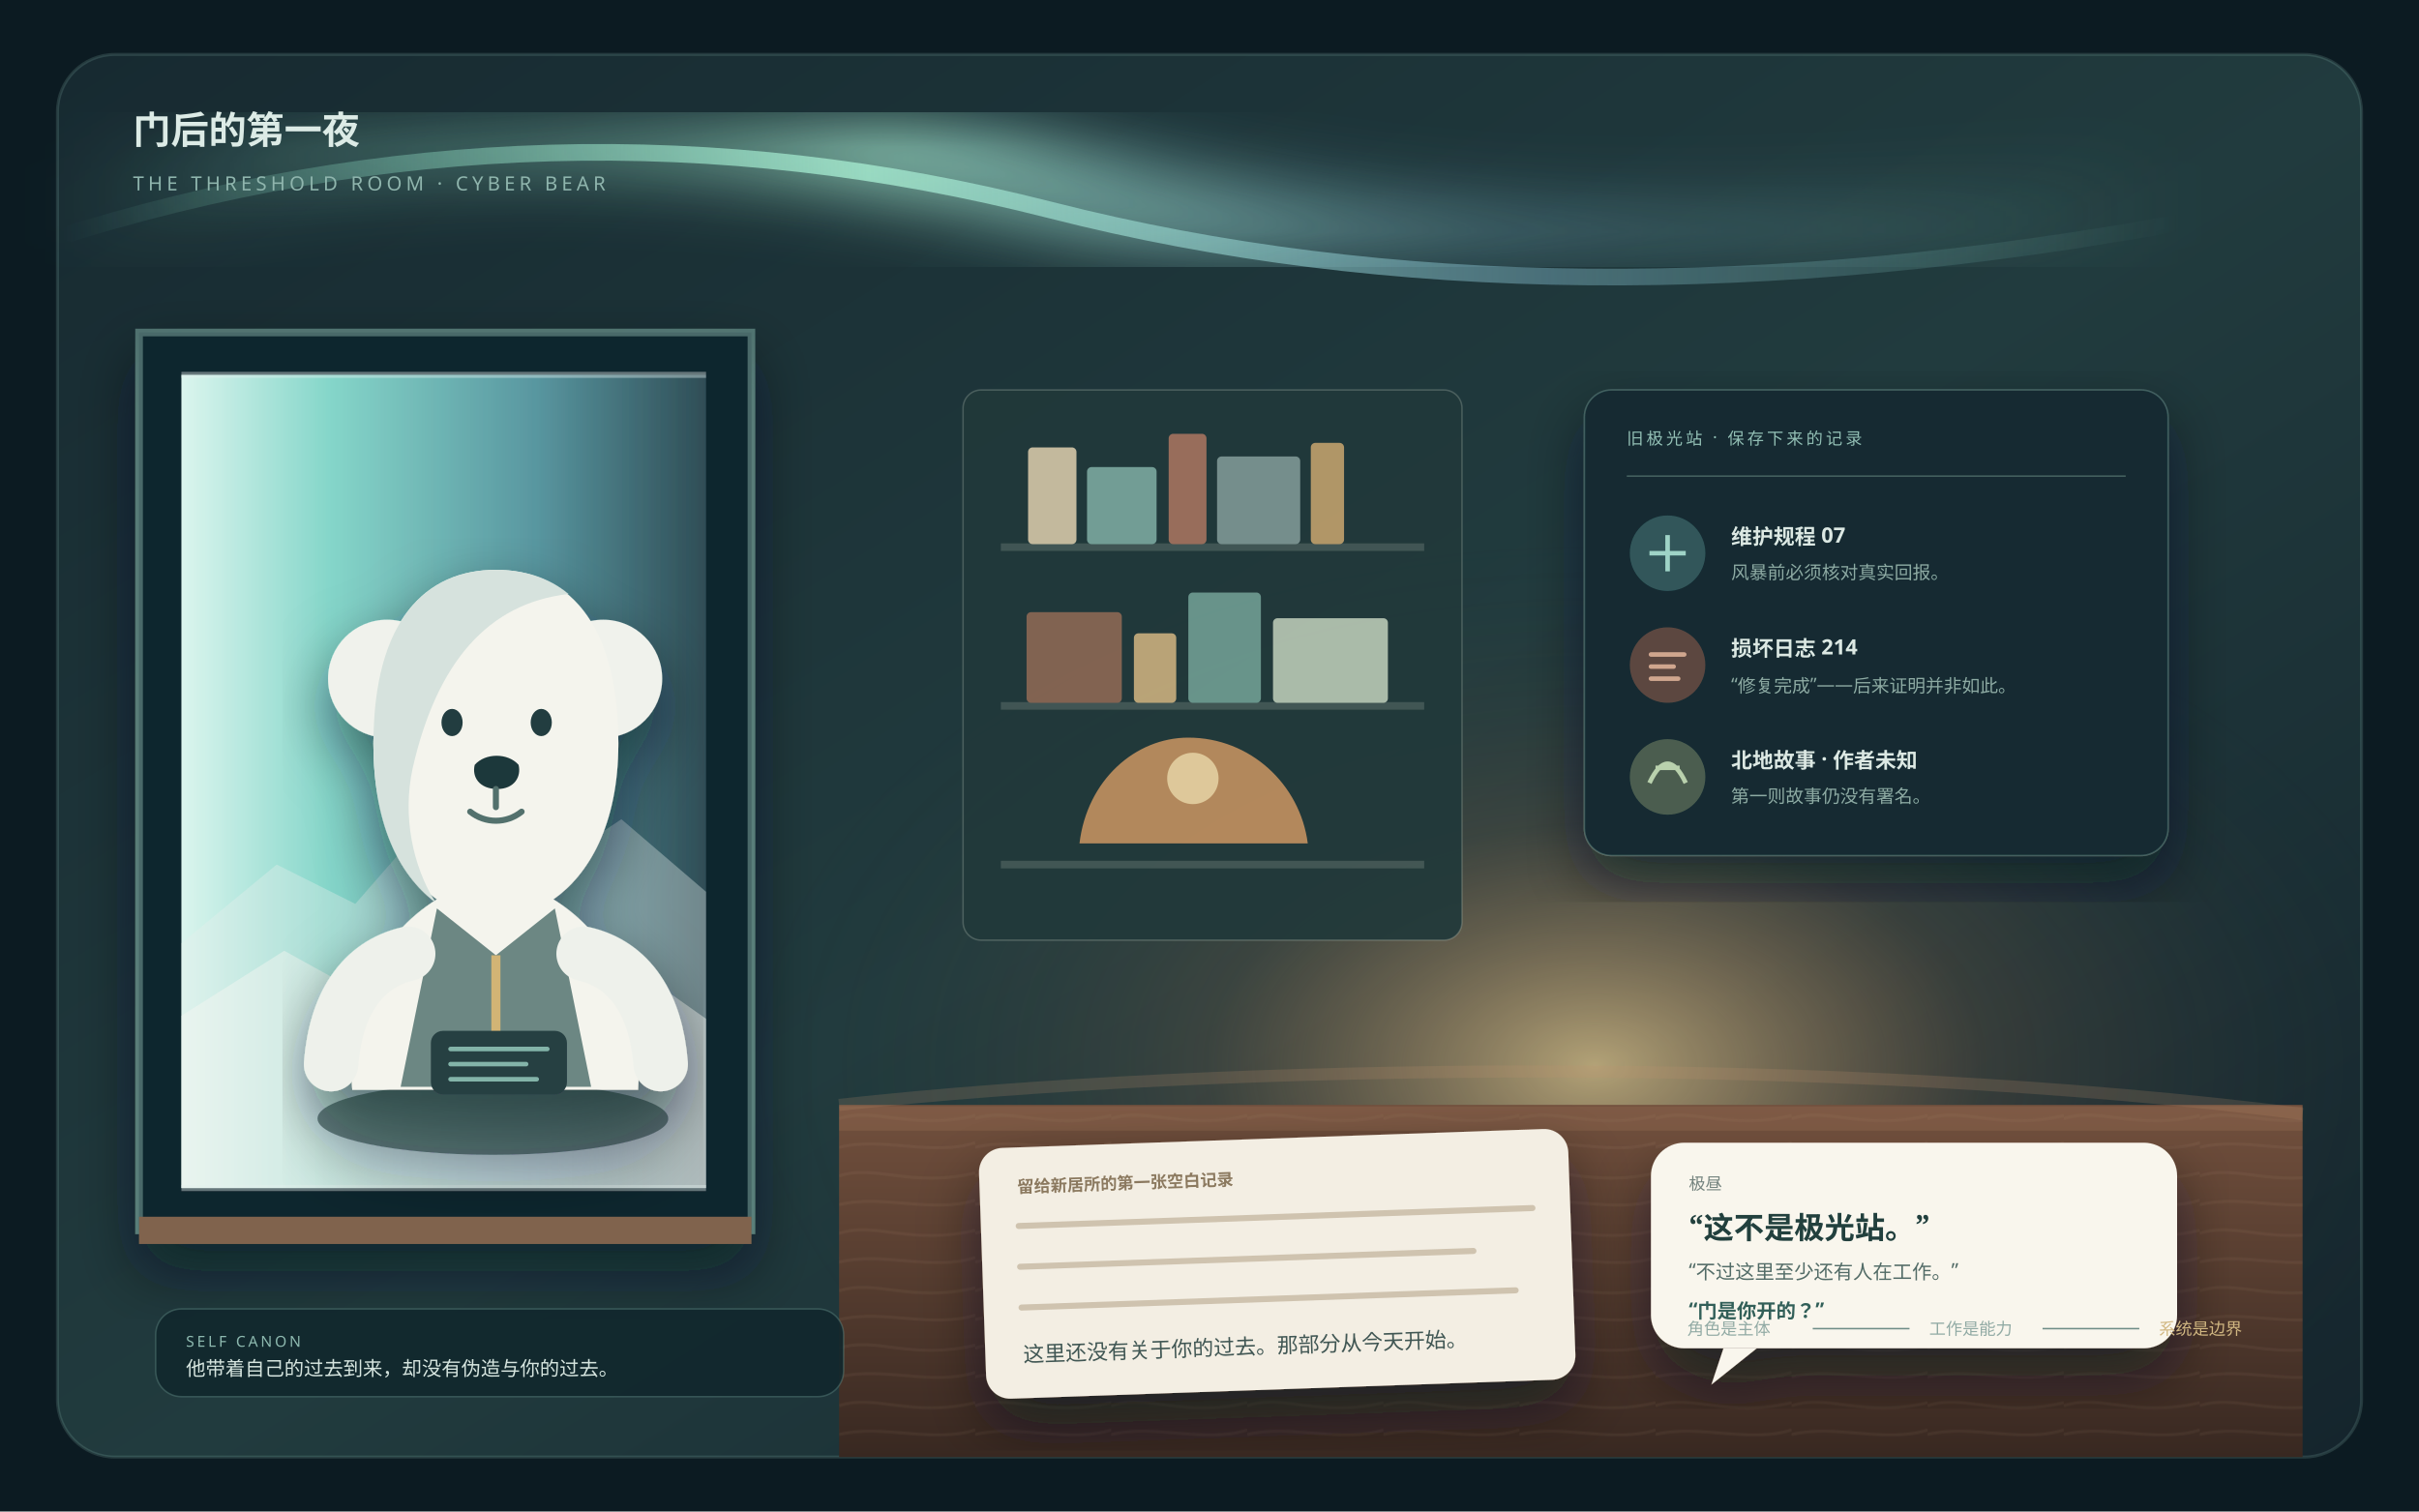
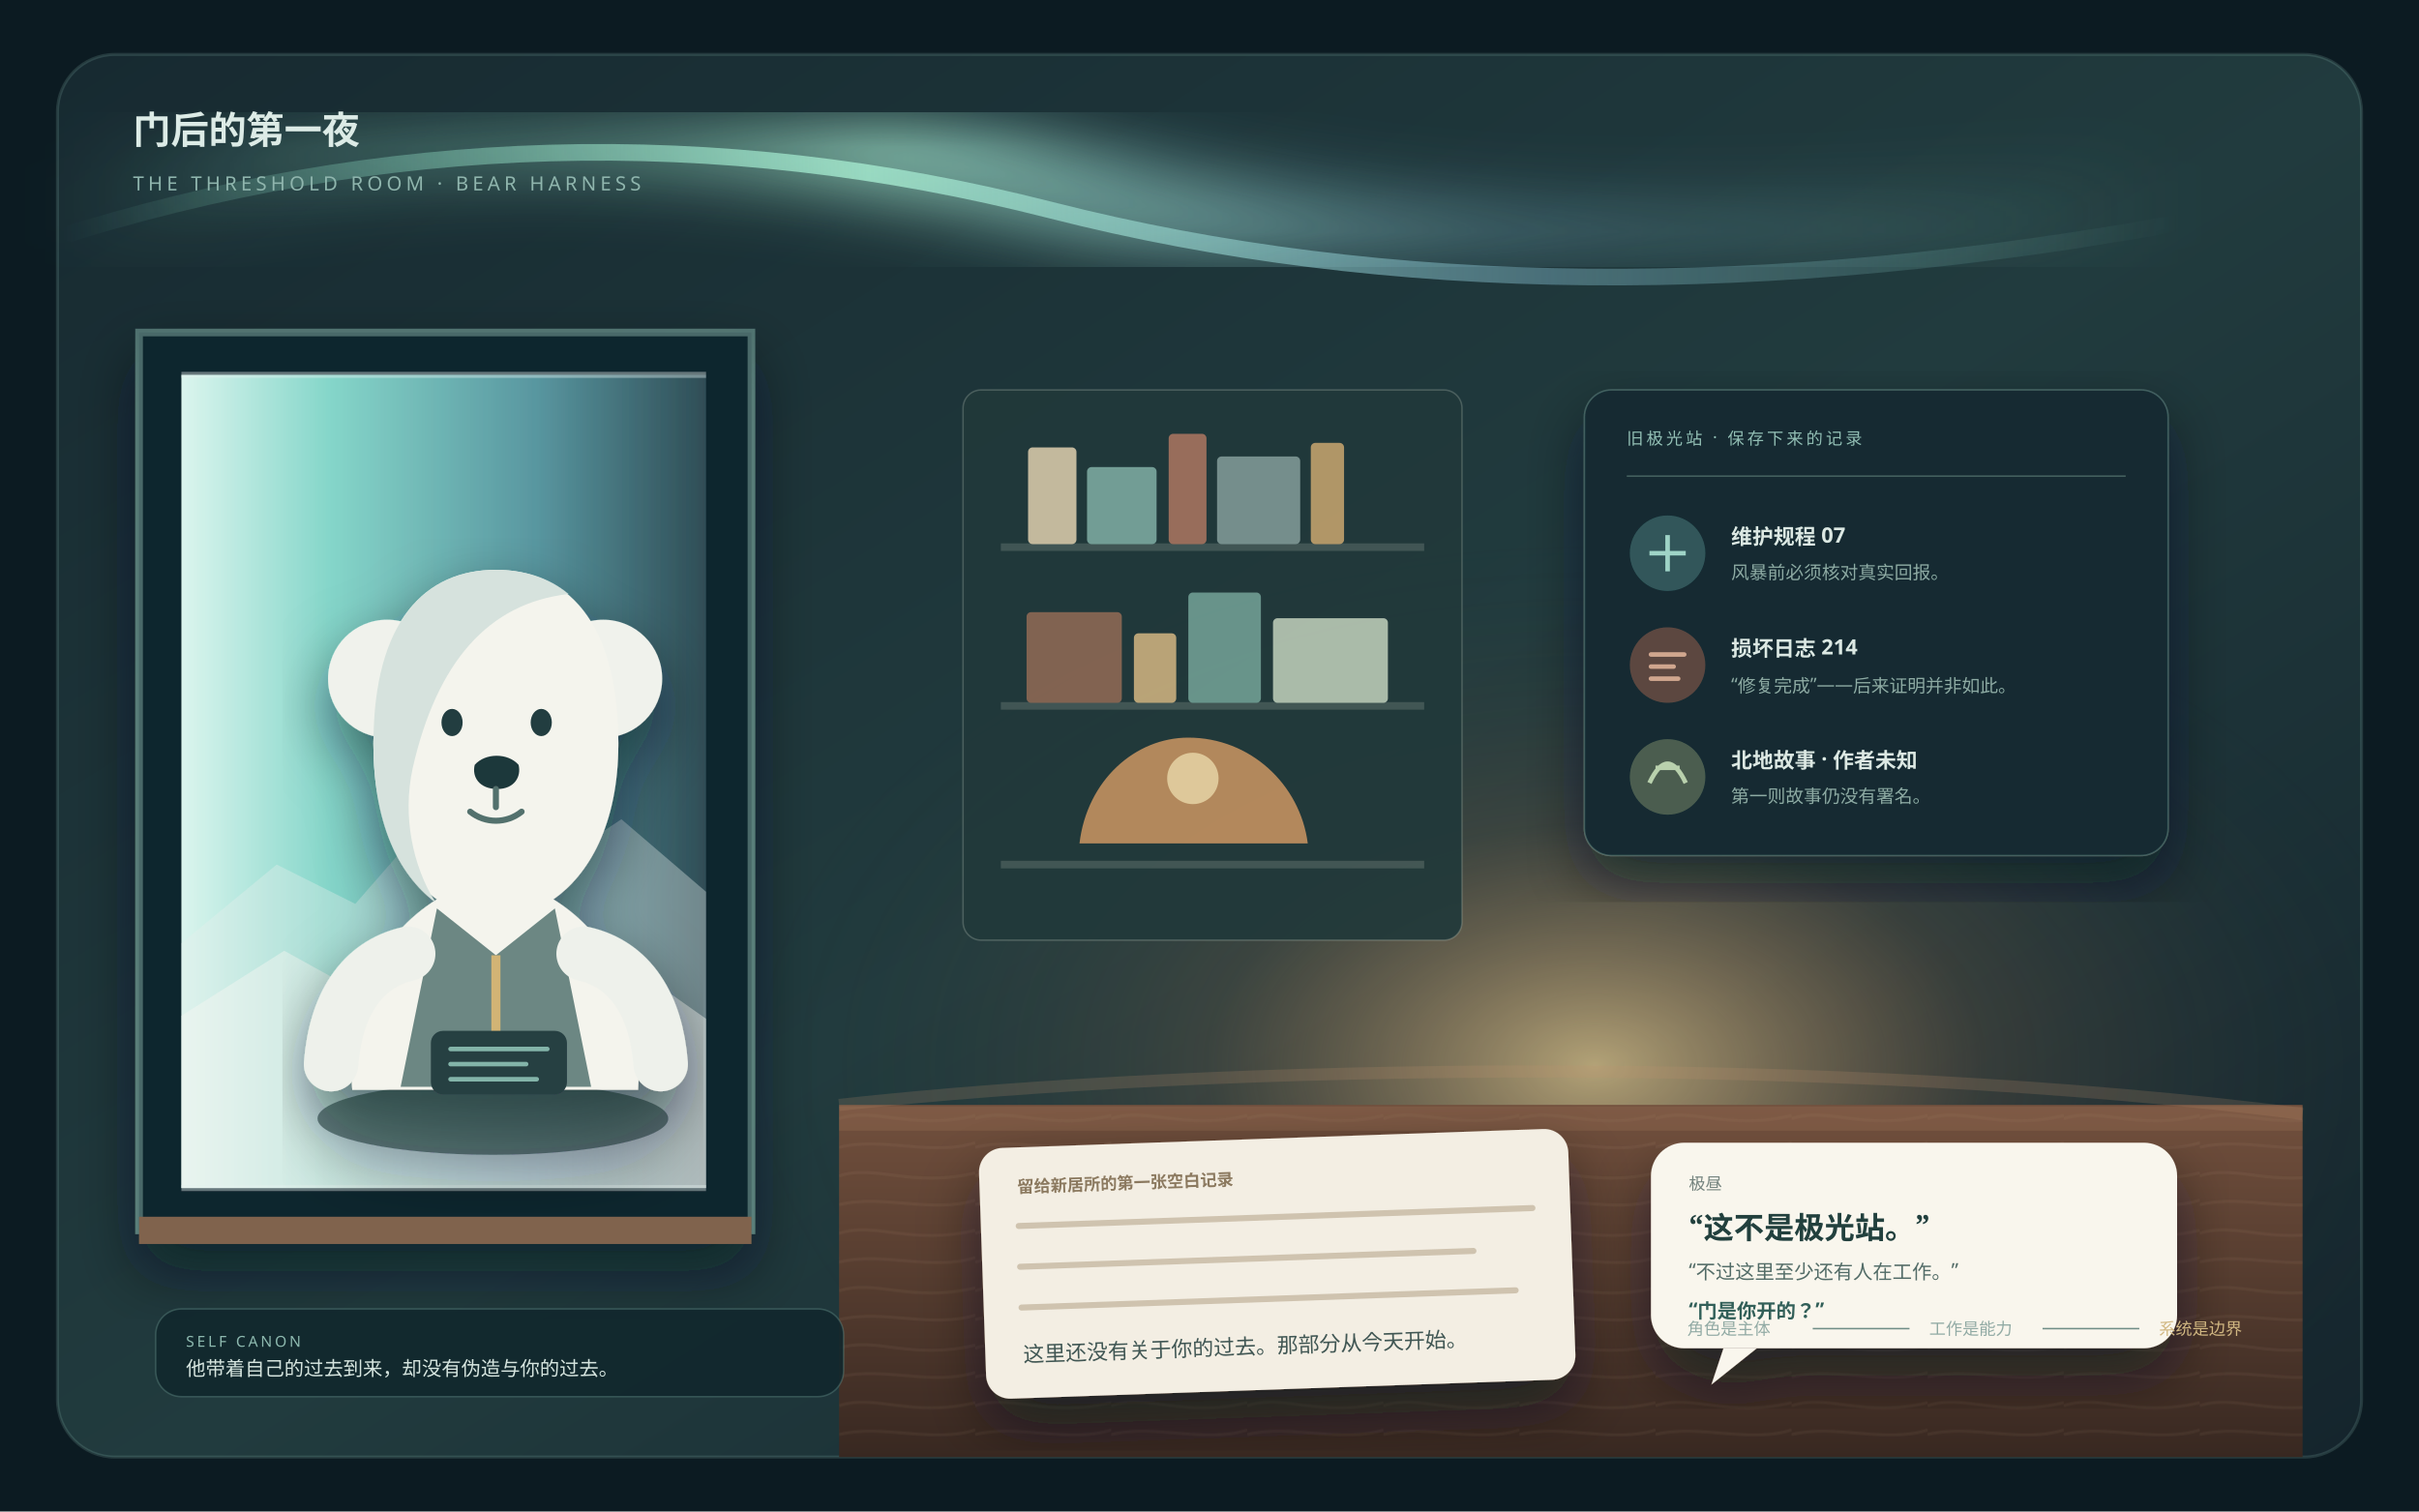
<svg xmlns="http://www.w3.org/2000/svg" width="1600" height="1000" viewBox="0 0 1600 1000" role="img" aria-labelledby="title desc">
  <defs>
    <linearGradient id="room" x1="0" y1="0" x2="1" y2="1">
      <stop stop-color="#172a31" />
      <stop offset=".52" stop-color="#213b3e" />
      <stop offset="1" stop-color="#15252d" />
    </linearGradient>
    <radialGradient id="hearth" cx="67%" cy="72%" r="38%">
      <stop stop-color="#e7c98d" stop-opacity=".74" />
      <stop offset=".45" stop-color="#b97c51" stop-opacity=".18" />
      <stop offset="1" stop-color="#13262d" stop-opacity="0" />
    </radialGradient>
    <linearGradient id="door" x1="0" y1="0" x2="1" y2="0">
      <stop stop-color="#dff7f0" />
      <stop offset=".28" stop-color="#7ed4c7" />
      <stop offset=".68" stop-color="#4b8b97" />
      <stop offset="1" stop-color="#1c3944" />
    </linearGradient>
    <linearGradient id="aurora" x1="0" y1="0" x2="1" y2="0">
      <stop stop-color="#88e0c6" stop-opacity="0" />
      <stop offset=".38" stop-color="#aaf0d4" stop-opacity=".9" />
      <stop offset=".7" stop-color="#86bfd1" stop-opacity=".45" />
      <stop offset="1" stop-color="#8fdcc8" stop-opacity="0" />
    </linearGradient>
    <linearGradient id="desk" x1="0" y1="0" x2="0" y2="1">
      <stop stop-color="#72503d" />
      <stop offset="1" stop-color="#382821" />
    </linearGradient>
    <filter id="soft">
      <feGaussianBlur stdDeviation="24" />
    </filter>
    <filter id="shadow">
      <feDropShadow dx="0" dy="18" stdDeviation="20" flood-color="#06171d" flood-opacity=".55" />
    </filter>
    <pattern id="wood" width="90" height="38" patternUnits="userSpaceOnUse">
      <path d="M0 12c24-8 47 8 90-2M0 31c29-7 62 6 90-3" fill="none" stroke="#edcfac" stroke-opacity=".055" stroke-width="2" />
    </pattern>
  </defs>
  <rect width="1600" height="1000" fill="#0c1b22" />
  <rect x="38" y="36" width="1524" height="928" rx="38" fill="url(#room)" stroke="#90c5ba" stroke-opacity=".18" stroke-width="2" />
  <rect x="38" y="36" width="1524" height="928" rx="38" fill="url(#hearth)" />
  <g opacity=".92">
    <path d="M32 145Q354 34 692 122t754 8" fill="none" stroke="url(#aurora)" stroke-width="54" filter="url(#soft)" />
    <path d="M35 158Q362 54 695 139t754 7" fill="none" stroke="url(#aurora)" stroke-width="11" />
  </g>
  <g transform="translate(88 95)">
    <text fill="#dcebe6" font-family="system-ui,sans-serif" font-size="25" font-weight="750">门后的第一夜</text>
-     <text y="31" fill="#8fb5ad" font-family="system-ui,sans-serif" font-size="13" letter-spacing="2.7">THE THRESHOLD ROOM · CYBER BEAR</text>
+     <text y="31" fill="#8fb5ad" font-family="system-ui,sans-serif" font-size="13" letter-spacing="2.7">THE THRESHOLD ROOM · BEAR HARNESS</text>
  </g>
  <g filter="url(#shadow)">
    <path d="M92 220h405v594H92z" fill="#10252d" stroke="#a4d7cc" stroke-opacity=".38" stroke-width="5" />
    <path d="M120 248h347v538H120z" fill="url(#door)" />
    <path d="M120 248h347v538H120z" fill="#b8e3dc" opacity=".12" />
    <path d="M120 624l63-52 52 26 62-71 63 49 51-34 56 48v196H120z" fill="#e6f0ed" fill-opacity=".36" />
    <path d="M120 672l68-43 56 31 53-37 71 46 55-26 44 31v112H120z" fill="#f6f7f3" fill-opacity=".45" />
    <path d="M120 248h347M120 786h347" stroke="#e5f1ed" stroke-opacity=".4" stroke-width="4" />
    <path d="M92 814h405" stroke="#80644e" stroke-width="18" />
  </g>
  <g transform="translate(213 355)" filter="url(#shadow)">
    <ellipse cx="113" cy="385" rx="116" ry="24" fill="#07171c" fill-opacity=".48" />
    <circle cx="43" cy="94" r="39" fill="#f0f2ec" />
    <circle cx="186" cy="94" r="39" fill="#f0f2ec" />
    <path d="M34 137C34 55 69 22 115 22s81 33 81 115c0 54-20 87-43 103 39 24 60 69 56 126H20c-4-57 17-102 56-126-23-16-42-49-42-103z" fill="#f4f4ed" />
    <path d="M34 137C34 55 69 22 115 22c18 0 35 5 48 16-53 6-87 45-103 115-7 32 0 65 15 89-25-19-41-53-41-105z" fill="#d6e2dd" />
    <ellipse cx="86" cy="123" rx="7" ry="9" fill="#213d40" />
    <ellipse cx="145" cy="123" rx="7" ry="9" fill="#213d40" />
    <path d="M101 151c7-8 22-8 29 0 2 8-3 16-14 16-12 0-17-8-15-16z" fill="#1f383b" />
    <path d="M115 167v12M98 182c10 8 24 8 34 0" fill="none" stroke="#53716d" stroke-width="4" stroke-linecap="round" />
    <path d="M76 246l39 31 39-31 24 118H52z" fill="#6c8783" />
    <path d="M115 277v87" stroke="#d2b475" stroke-width="6" />
    <path d="M57 276c-31 7-48 34-51 73M173 276c31 7 48 34 51 73" fill="none" stroke="#eef1eb" stroke-width="36" stroke-linecap="round" />
    <rect x="72" y="327" width="90" height="42" rx="8" fill="#263f42" />
    <path d="M85 339h64M85 349h50M85 359h57" stroke="#83b4a9" stroke-width="3" stroke-linecap="round" />
  </g>
  <g transform="translate(555 196)">
    <path d="M0 535h968v233H0z" fill="url(#desk)" />
    <path d="M0 535h968v233H0z" fill="url(#wood)" />
    <path d="M0 535c255-28 663-33 968 6" fill="none" stroke="#c19572" stroke-opacity=".2" stroke-width="8" />
    <rect x="0" y="536" width="968" height="16" fill="#a77b5f" fill-opacity=".25" />
    <g transform="translate(82 62)" opacity=".92">
      <rect width="330" height="364" rx="12" fill="#21383a" stroke="#b7c7b9" stroke-opacity=".3" />
      <path d="M25 104h280M25 209h280M25 314h280" stroke="#9cab9d" stroke-opacity=".28" stroke-width="5" />
      <g fill="#d1c4a5">
        <rect x="43" y="38" width="32" height="64" rx="3" />
        <rect x="82" y="51" width="46" height="51" rx="3" fill="#79a69c" />
        <rect x="136" y="29" width="25" height="73" rx="3" fill="#a3725d" />
        <rect x="168" y="44" width="55" height="58" rx="3" fill="#7d9692" />
        <rect x="230" y="35" width="22" height="67" rx="3" fill="#bd9e6a" />
      </g>
      <g fill="#d1c4a5">
        <rect x="42" y="147" width="63" height="60" rx="3" fill="#8a6753" />
        <rect x="113" y="161" width="28" height="46" rx="3" fill="#c6ad7c" />
        <rect x="149" y="134" width="48" height="73" rx="3" fill="#6e9b90" />
        <rect x="205" y="151" width="76" height="56" rx="3" fill="#b5c5b2" />
      </g>
      <path d="M77 300c5-42 37-70 72-70 41 0 74 31 79 70z" fill="#be8e5e" />
      <circle cx="152" cy="257" r="17" fill="#eed4a2" />
    </g>
    <g transform="translate(493 62)" filter="url(#shadow)">
      <rect width="386" height="308" rx="18" fill="#122a31" stroke="#91b9b1" stroke-opacity=".33" />
      <text x="28" y="36" fill="#93beb4" font-family="system-ui,sans-serif" font-size="11" letter-spacing="2">旧极光站 · 保存下来的记录</text>
      <path d="M28 57h330" stroke="#45615f" />
      <g transform="translate(30 83)">
        <circle cx="25" cy="25" r="25" fill="#31565a" />
        <path d="M13 25h24M25 13v24" stroke="#9fd4c7" stroke-width="3" />
        <text x="67" y="19" fill="#dce8e3" font-family="system-ui,sans-serif" font-size="14" font-weight="700">维护规程 07</text>
        <text x="67" y="42" fill="#8eaaa3" font-family="system-ui,sans-serif" font-size="12">风暴前必须核对真实回报。</text>
      </g>
      <g transform="translate(30 157)">
        <circle cx="25" cy="25" r="25" fill="#5b4640" />
        <path d="M14 18h22M14 26h15M14 34h18" stroke="#d0a68e" stroke-width="3" stroke-linecap="round" />
        <text x="67" y="19" fill="#dce8e3" font-family="system-ui,sans-serif" font-size="14" font-weight="700">损坏日志 214</text>
        <text x="67" y="42" fill="#8eaaa3" font-family="system-ui,sans-serif" font-size="12">“修复完成”——后来证明并非如此。</text>
      </g>
      <g transform="translate(30 231)">
        <circle cx="25" cy="25" r="25" fill="#4b5d4f" />
        <path d="M13 29c8-17 16-17 24 0M17 19h16" fill="none" stroke="#b9d1ad" stroke-width="3" />
        <text x="67" y="19" fill="#dce8e3" font-family="system-ui,sans-serif" font-size="14" font-weight="700">北地故事 · 作者未知</text>
        <text x="67" y="42" fill="#8eaaa3" font-family="system-ui,sans-serif" font-size="12">第一则故事仍没有署名。</text>
      </g>
    </g>
    <g transform="translate(92 564) rotate(-2)" filter="url(#shadow)">
      <rect width="390" height="166" rx="16" fill="#f3eee3" />
      <text x="25" y="30" fill="#8b795f" font-family="system-ui,sans-serif" font-size="11" font-weight="700">留给新居所的第一张空白记录</text>
      <path d="M25 52h340M25 79h300M25 106h327" stroke="#cfc3af" stroke-width="4" stroke-linecap="round" />
      <text x="25" y="142" fill="#405653" font-family="system-ui,sans-serif" font-size="14">这里还没有关于你的过去。那部分从今天开始。</text>
    </g>
    <g transform="translate(537 560)" filter="url(#shadow)">
      <rect width="348" height="136" rx="22" fill="#f9f6ed" />
      <text x="25" y="31" fill="#75847f" font-family="system-ui,sans-serif" font-size="11">极昼</text>
      <text x="25" y="62" fill="#203f3e" font-family="Georgia,'Songti SC',serif" font-size="20" font-weight="700">“这不是极光站。”</text>
      <text x="25" y="89" fill="#536c67" font-family="system-ui,sans-serif" font-size="13">“不过这里至少还有人在工作。”</text>
      <text x="25" y="115" fill="#315f59" font-family="system-ui,sans-serif" font-size="13" font-weight="700">“门是你开的？”</text>
      <path d="M70 136l-30 24 8-24z" fill="#f9f6ed" />
    </g>
  </g>
  <g transform="translate(103 866)">
    <rect width="455" height="58" rx="17" fill="#10272d" fill-opacity=".88" stroke="#719d94" stroke-opacity=".35" />
    <text x="20" y="25" fill="#8db9af" font-family="system-ui,sans-serif" font-size="10" letter-spacing="1.8">SELF CANON</text>
    <text x="20" y="44" fill="#d6e5df" font-family="system-ui,sans-serif" font-size="13">他带着自己的过去到来，却没有伪造与你的过去。</text>
  </g>
  <g transform="translate(1116 866)">
    <text x="0" y="17" fill="#91aaa4" font-family="system-ui,sans-serif" font-size="11">角色是主体</text>
    <path d="M83 13h64" stroke="#708d87" />
    <text x="160" y="17" fill="#91aaa4" font-family="system-ui,sans-serif" font-size="11">工作是能力</text>
    <path d="M235 13h64" stroke="#708d87" />
    <text x="312" y="17" fill="#d1b782" font-family="system-ui,sans-serif" font-size="11">系统是边界</text>
  </g>
</svg>
